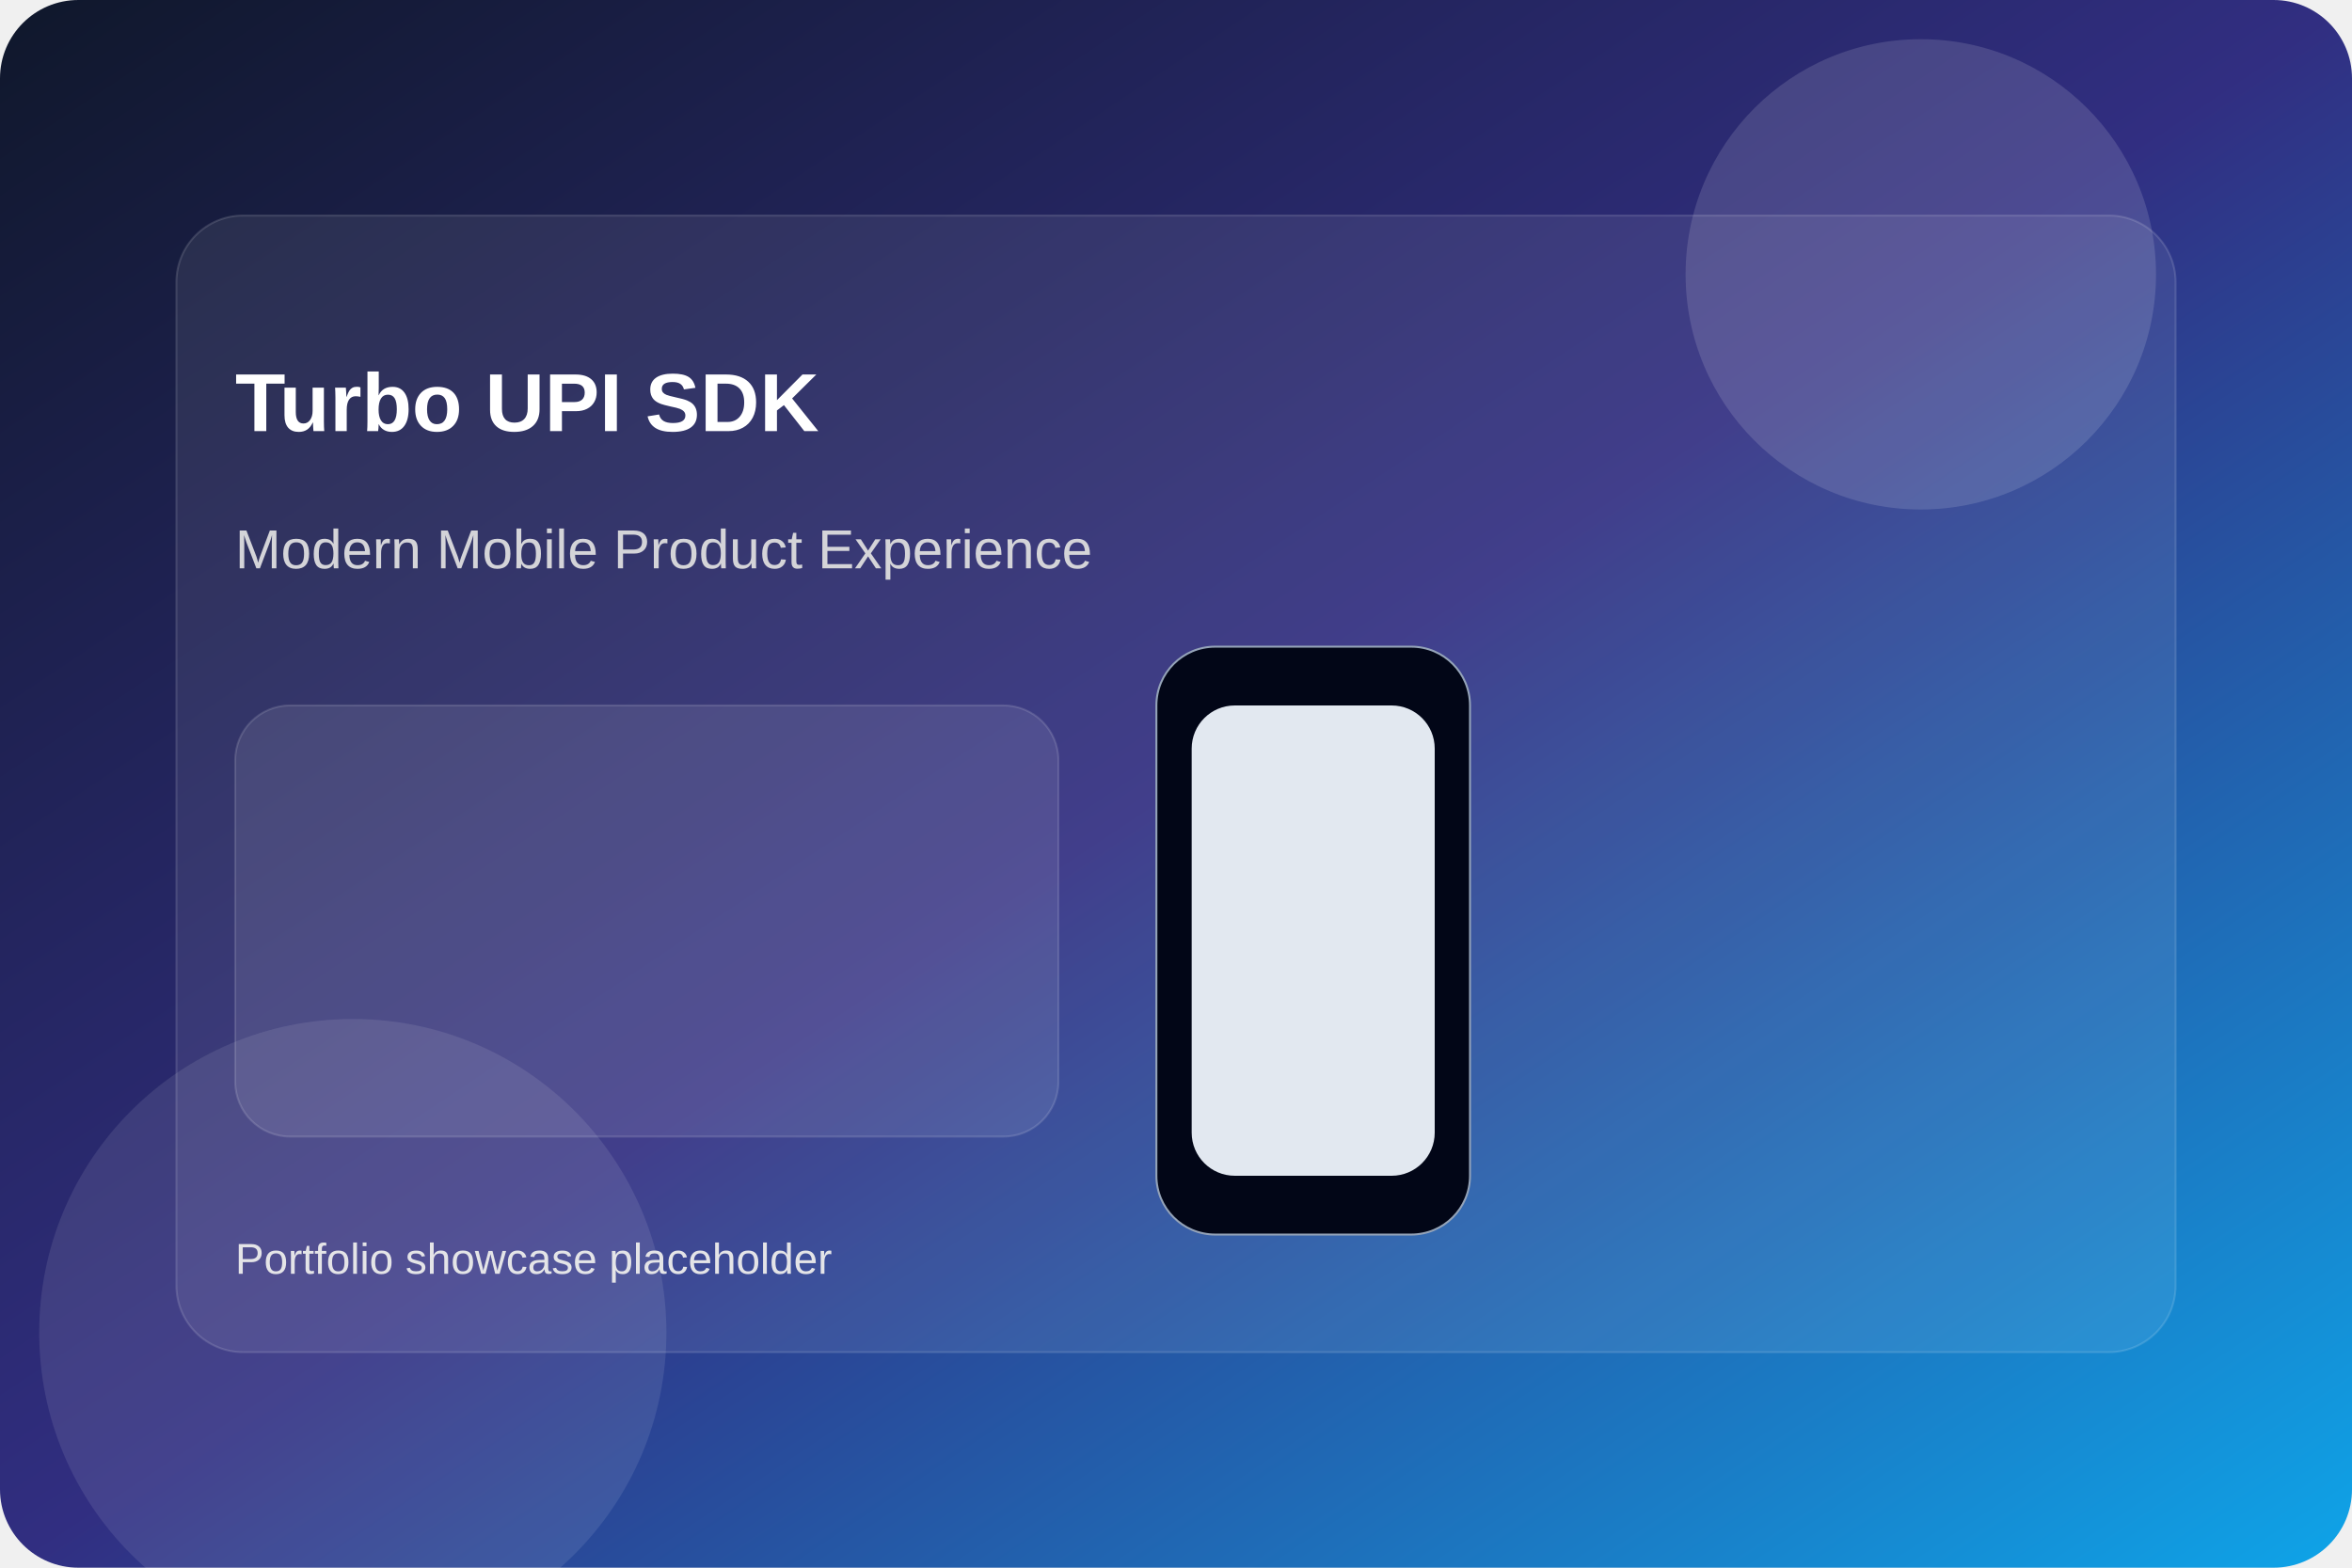
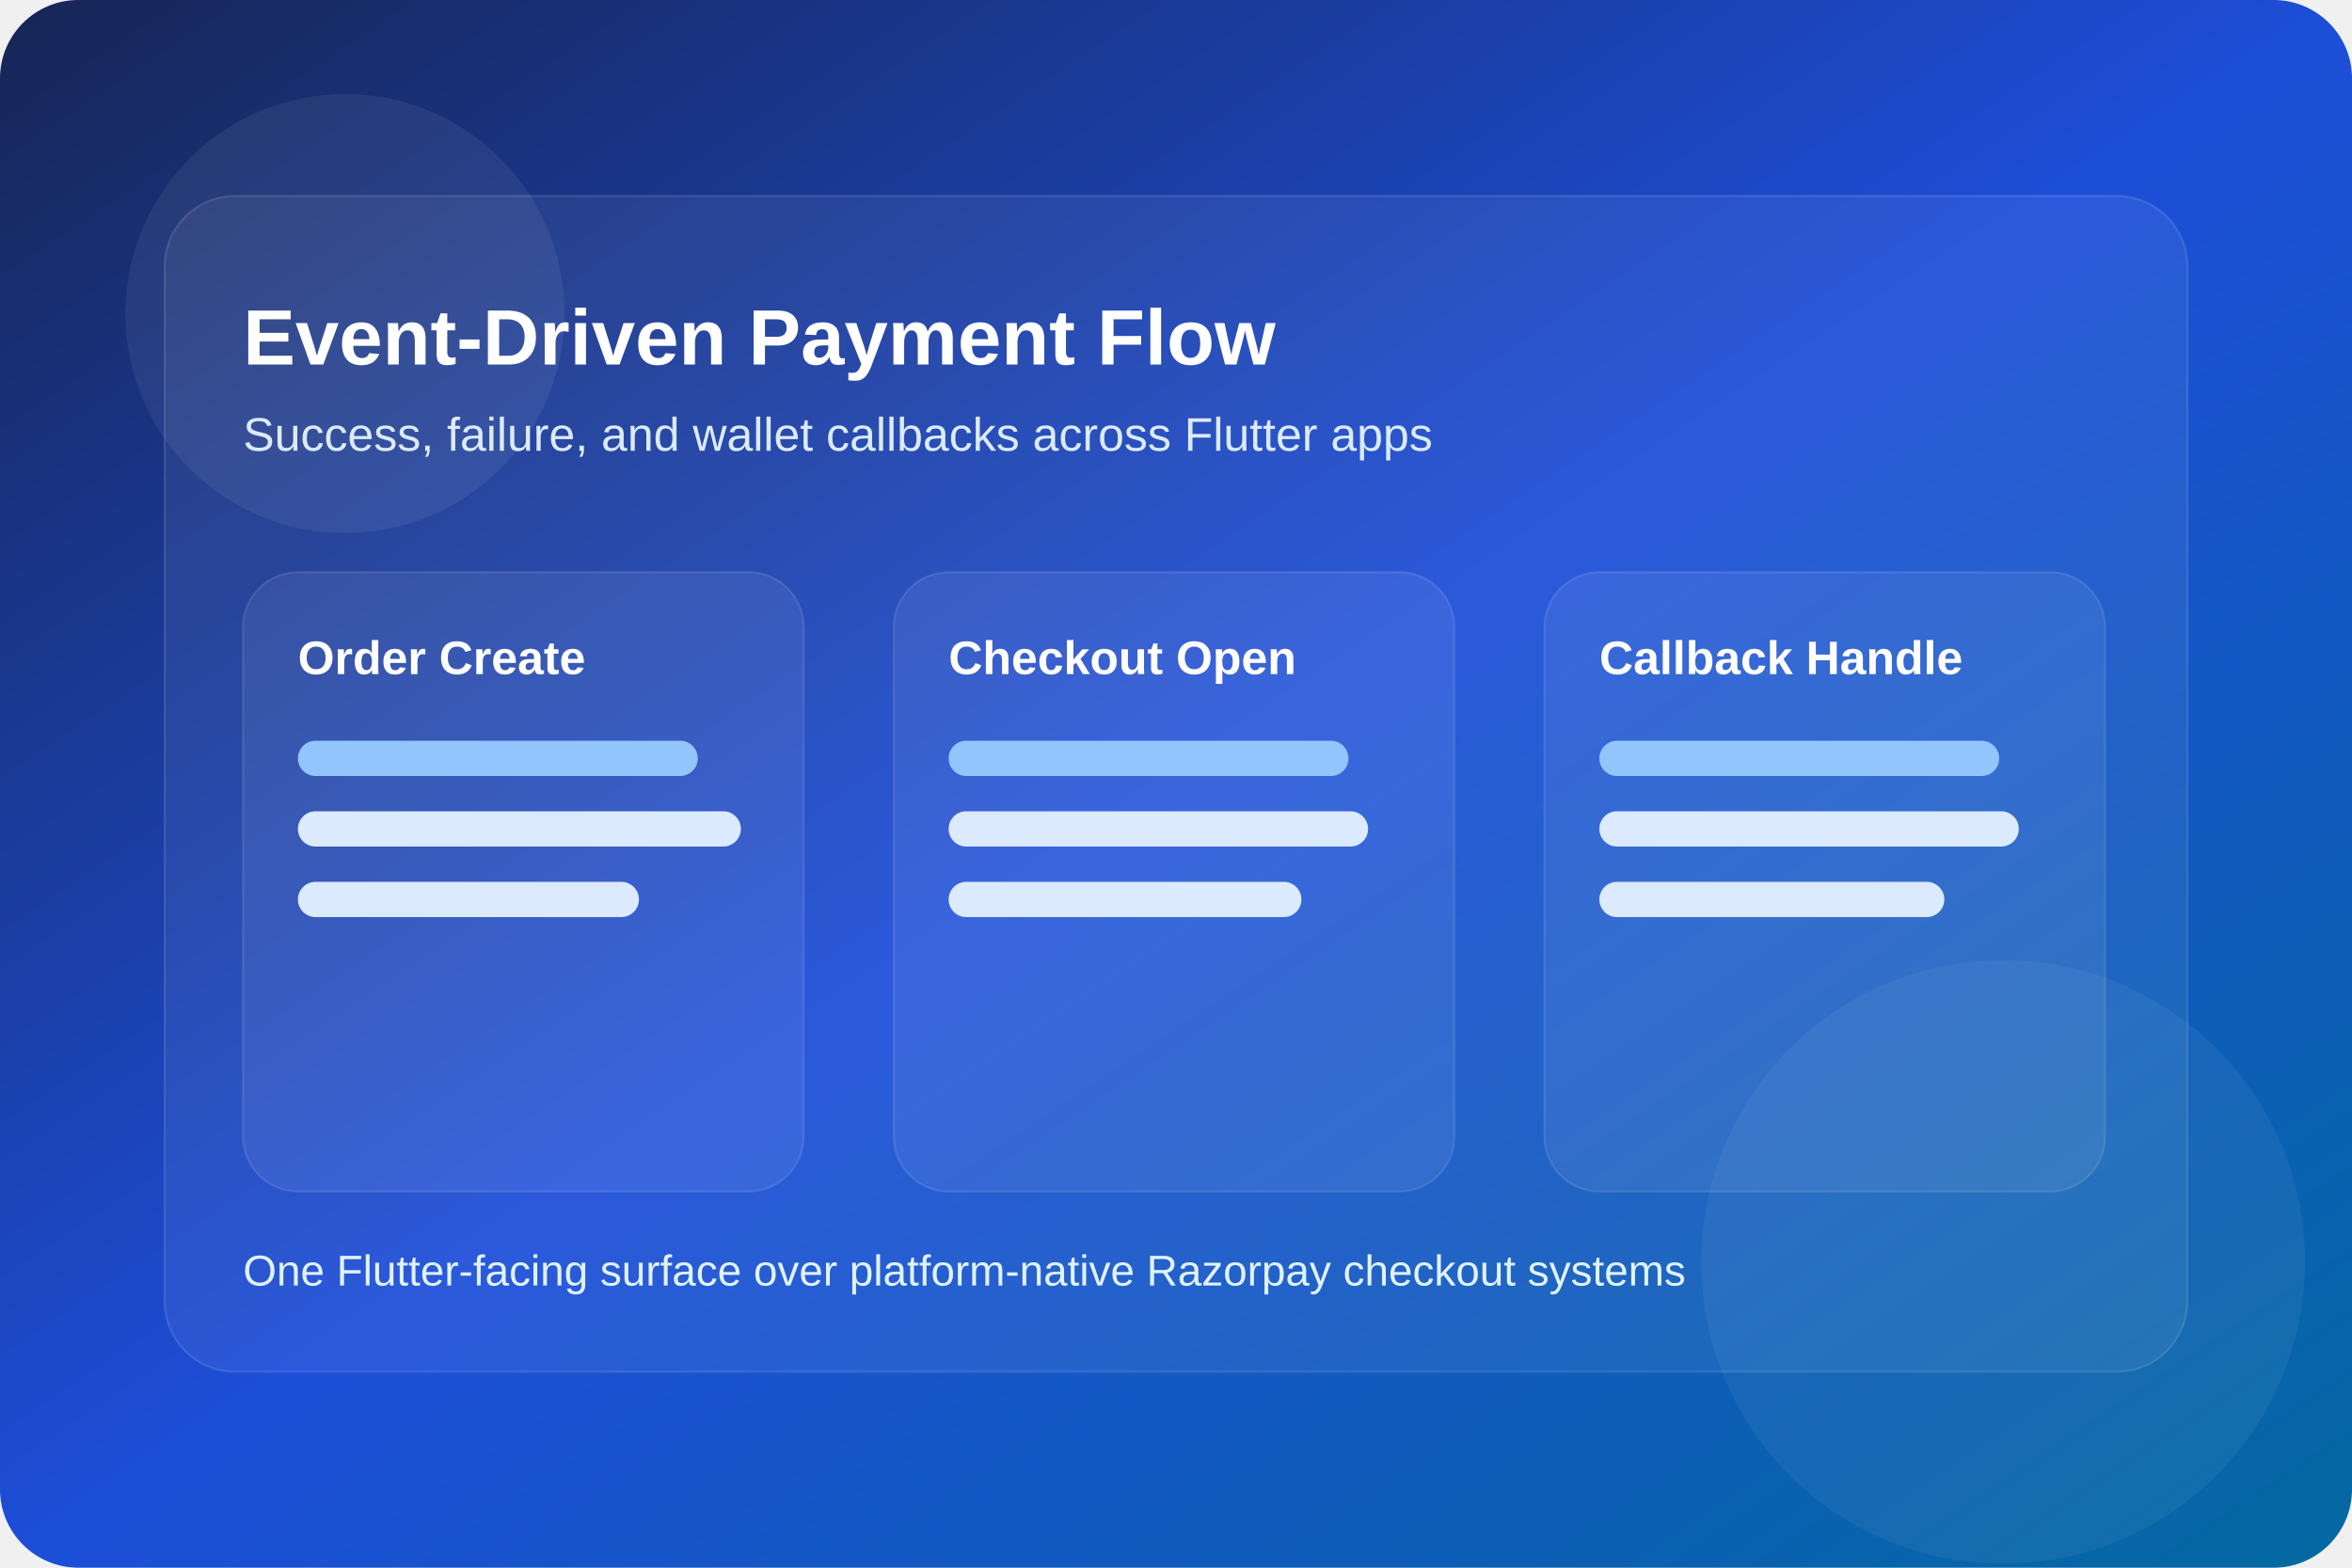
<svg xmlns="http://www.w3.org/2000/svg" width="1200" height="800" viewBox="0 0 1200 800">
  <defs>
    <linearGradient id="bg" x1="0" x2="1" y1="0" y2="1">
-       <stop offset="0%" stop-color="#0f172a" />
-       <stop offset="50%" stop-color="#312e81" />
-       <stop offset="100%" stop-color="#0ea5e9" />
+       <stop offset="0%" stop-color="#172554" />
+       <stop offset="50%" stop-color="#1d4ed8" />
+       <stop offset="100%" stop-color="#0369a1" />
    </linearGradient>
  </defs>
-   <rect width="1200" height="800" fill="url(#bg)" rx="40" />
-   <circle cx="980" cy="140" r="120" fill="#ffffff22" />
-   <circle cx="180" cy="680" r="160" fill="#ffffff18" />
-   <rect x="90" y="110" width="1020" height="580" rx="34" fill="#ffffff14" stroke="#ffffff22" />
-   <text x="120" y="220" fill="white" font-size="42" font-family="Arial, sans-serif" font-weight="700">Turbo UPI SDK</text>
-   <text x="120" y="290" fill="#d4d4d8" font-size="28" font-family="Arial, sans-serif">Modern Mobile Product Experience</text>
-   <rect x="120" y="360" width="420" height="220" rx="28" fill="#ffffff18" stroke="#ffffff22" />
-   <rect x="590" y="330" width="160" height="300" rx="30" fill="#020617" stroke="#94a3b8" />
-   <rect x="608" y="360" width="124" height="240" rx="22" fill="#e2e8f0" />
-   <text x="120" y="650" fill="#e4e4e7" font-size="22" font-family="Arial, sans-serif">Portfolio showcase placeholder</text>
+   <rect width="1200" height="800" rx="40" fill="url(#bg)" />
+   <circle cx="176" cy="160" r="112" fill="#ffffff10" />
+   <circle cx="1022" cy="644" r="154" fill="#ffffff0d" />
+   <rect x="84" y="100" width="1032" height="600" rx="36" fill="#ffffff10" stroke="#ffffff1f" />
+   <text x="124" y="186" fill="#ffffff" font-size="40" font-family="Arial, sans-serif" font-weight="700">Event-Driven Payment Flow</text>
+   <text x="124" y="230" fill="#dbeafe" font-size="24" font-family="Arial, sans-serif">Success, failure, and wallet callbacks across Flutter apps</text>
+   <rect x="124" y="292" width="286" height="316" rx="28" fill="#ffffff12" stroke="#ffffff1c" />
+   <text x="152" y="344" fill="#ffffff" font-size="24" font-family="Arial, sans-serif" font-weight="700">Order Create</text>
+   <rect x="152" y="378" width="204" height="18" rx="9" fill="#93c5fd" />
+   <rect x="152" y="414" width="226" height="18" rx="9" fill="#dbeafe" />
+   <rect x="152" y="450" width="174" height="18" rx="9" fill="#dbeafe" />
+   <rect x="456" y="292" width="286" height="316" rx="28" fill="#ffffff12" stroke="#ffffff1c" />
+   <text x="484" y="344" fill="#ffffff" font-size="24" font-family="Arial, sans-serif" font-weight="700">Checkout Open</text>
+   <rect x="484" y="378" width="204" height="18" rx="9" fill="#93c5fd" />
+   <rect x="484" y="414" width="214" height="18" rx="9" fill="#dbeafe" />
+   <rect x="484" y="450" width="180" height="18" rx="9" fill="#dbeafe" />
+   <rect x="788" y="292" width="286" height="316" rx="28" fill="#ffffff12" stroke="#ffffff1c" />
+   <text x="816" y="344" fill="#ffffff" font-size="24" font-family="Arial, sans-serif" font-weight="700">Callback Handle</text>
+   <rect x="816" y="378" width="204" height="18" rx="9" fill="#93c5fd" />
+   <rect x="816" y="414" width="214" height="18" rx="9" fill="#dbeafe" />
+   <rect x="816" y="450" width="176" height="18" rx="9" fill="#dbeafe" />
+   <text x="124" y="656" fill="#e0f2fe" font-size="22" font-family="Arial, sans-serif">One Flutter-facing surface over platform-native Razorpay checkout systems</text>
</svg>
